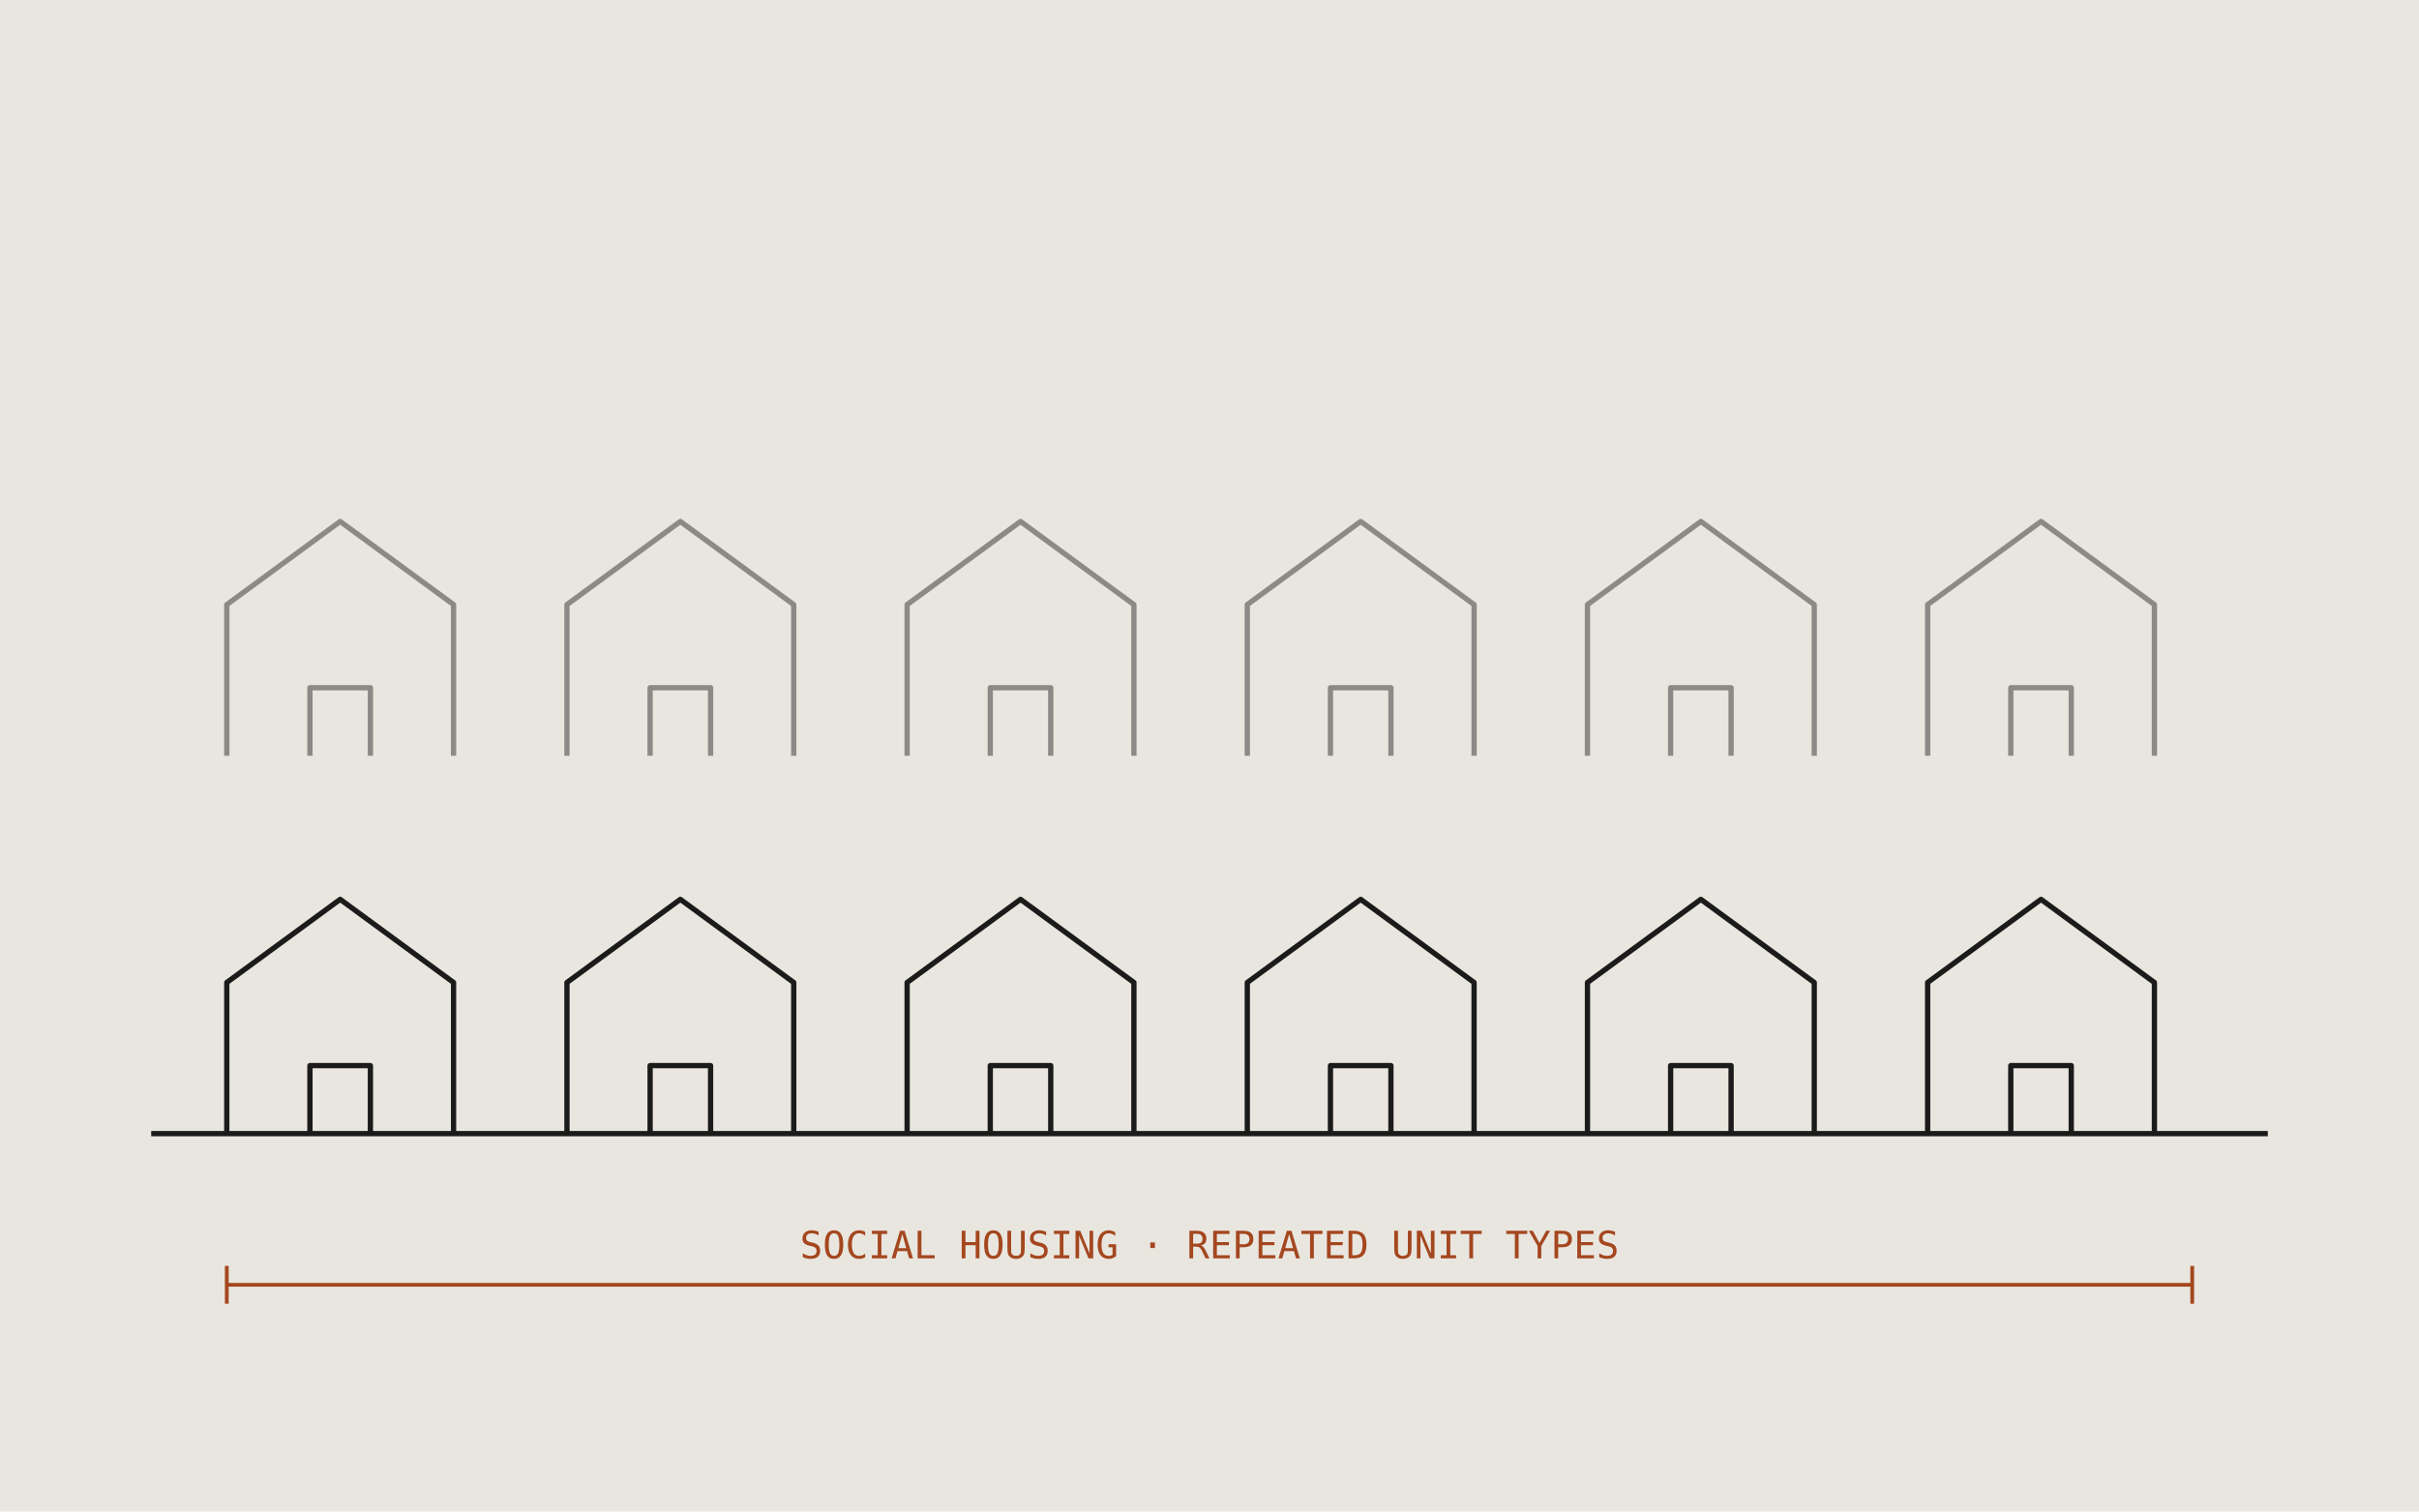
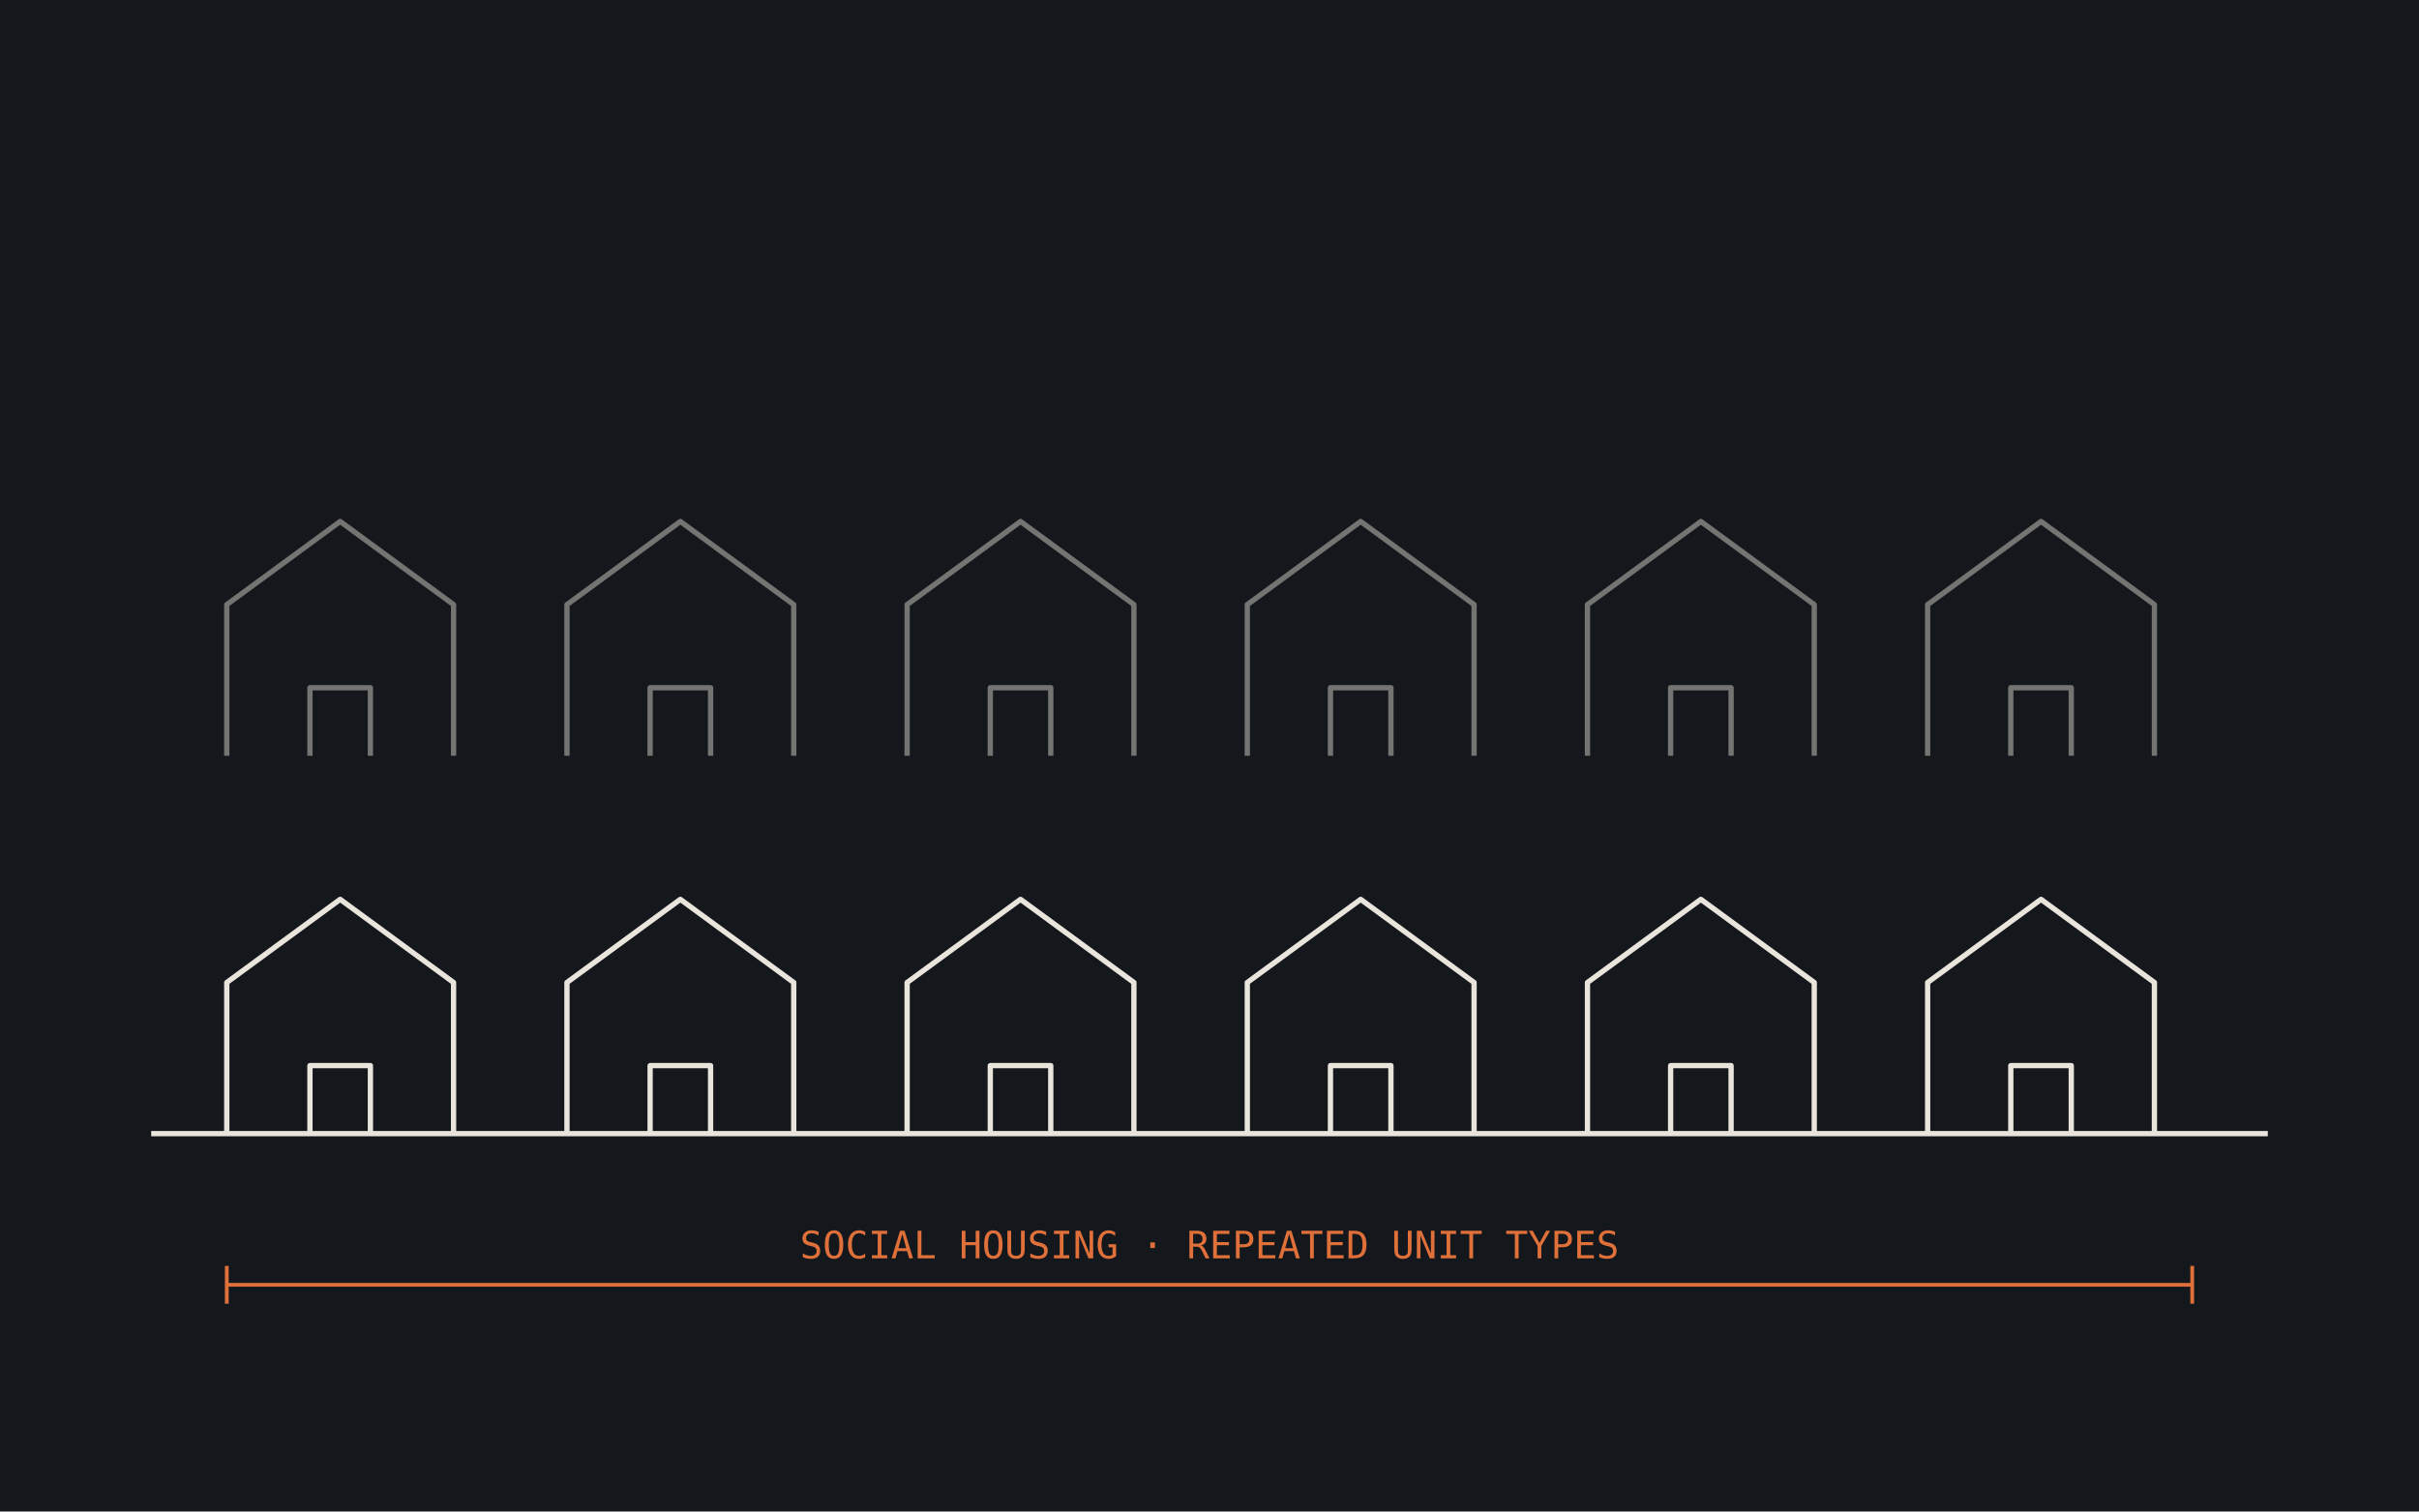
<svg xmlns="http://www.w3.org/2000/svg" viewBox="0 0 640 400" role="img" aria-label="Social housing programme (illustration)">
-   <rect width="640" height="400" fill="#E9E6DF" />
-   <g fill="none" stroke="#1B1B1B" stroke-width="1.4" stroke-linejoin="round">
+   <rect width="640" height="400" fill="#14171C" />
+   <g fill="none" stroke="#E9E5DD" stroke-width="1.4" stroke-linejoin="round">
    <path d="M40 300H600" />
    <path d="M60 300v-40l30.0 -22 30.0 22v40" />
    <path d="M82.0 300v-18h16v18" />
    <path d="M150 300v-40l30.0 -22 30.0 22v40" />
    <path d="M172.0 300v-18h16v18" />
    <path d="M240 300v-40l30.0 -22 30.0 22v40" />
    <path d="M262.0 300v-18h16v18" />
    <path d="M330 300v-40l30.0 -22 30.0 22v40" />
    <path d="M352.0 300v-18h16v18" />
    <path d="M420 300v-40l30.0 -22 30.0 22v40" />
    <path d="M442.0 300v-18h16v18" />
    <path d="M510 300v-40l30.0 -22 30.0 22v40" />
    <path d="M532.0 300v-18h16v18" />
    <path stroke-opacity=".45" d="M60 200v-40l30.0 -22 30.0 22v40" />
    <path stroke-opacity=".45" d="M82.0 200v-18h16v18" />
    <path stroke-opacity=".45" d="M150 200v-40l30.0 -22 30.0 22v40" />
    <path stroke-opacity=".45" d="M172.0 200v-18h16v18" />
    <path stroke-opacity=".45" d="M240 200v-40l30.0 -22 30.0 22v40" />
    <path stroke-opacity=".45" d="M262.0 200v-18h16v18" />
    <path stroke-opacity=".45" d="M330 200v-40l30.0 -22 30.0 22v40" />
    <path stroke-opacity=".45" d="M352.0 200v-18h16v18" />
    <path stroke-opacity=".45" d="M420 200v-40l30.0 -22 30.0 22v40" />
    <path stroke-opacity=".45" d="M442.0 200v-18h16v18" />
    <path stroke-opacity=".45" d="M510 200v-40l30.0 -22 30.0 22v40" />
    <path stroke-opacity=".45" d="M532.0 200v-18h16v18" />
-     <path stroke="#A4471F" stroke-width="1" d="M60 340H580M60 335v10M580 335v10" />
-     <text x="320.0" y="333" font-family="ui-monospace,Consolas,monospace" font-size="10" fill="#A4471F" fill-opacity="1" stroke="none" text-anchor="middle">SOCIAL HOUSING · REPEATED UNIT TYPES</text>
+     <path stroke="#E0703A" stroke-width="1" d="M60 340H580M60 335v10M580 335v10" />
+     <text x="320.0" y="333" font-family="ui-monospace,Consolas,monospace" font-size="10" fill="#E0703A" fill-opacity="1" stroke="none" text-anchor="middle">SOCIAL HOUSING · REPEATED UNIT TYPES</text>
  </g>
</svg>
